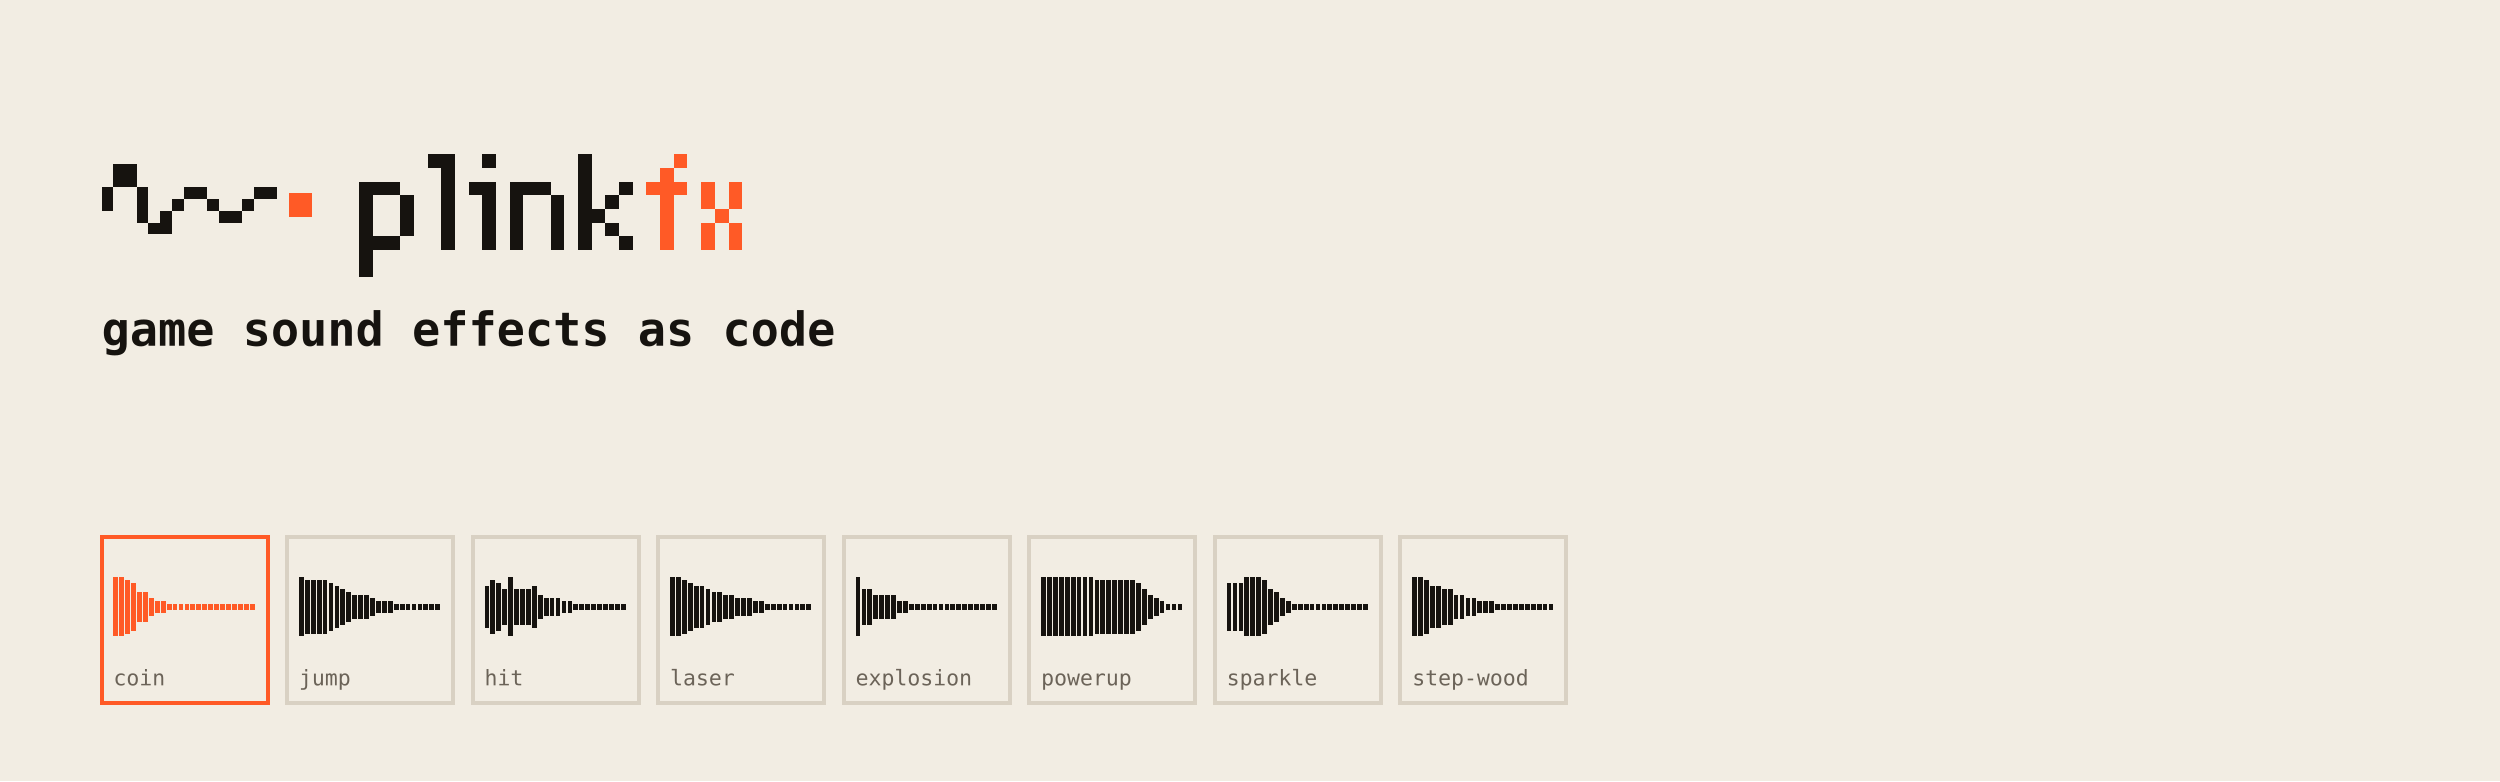
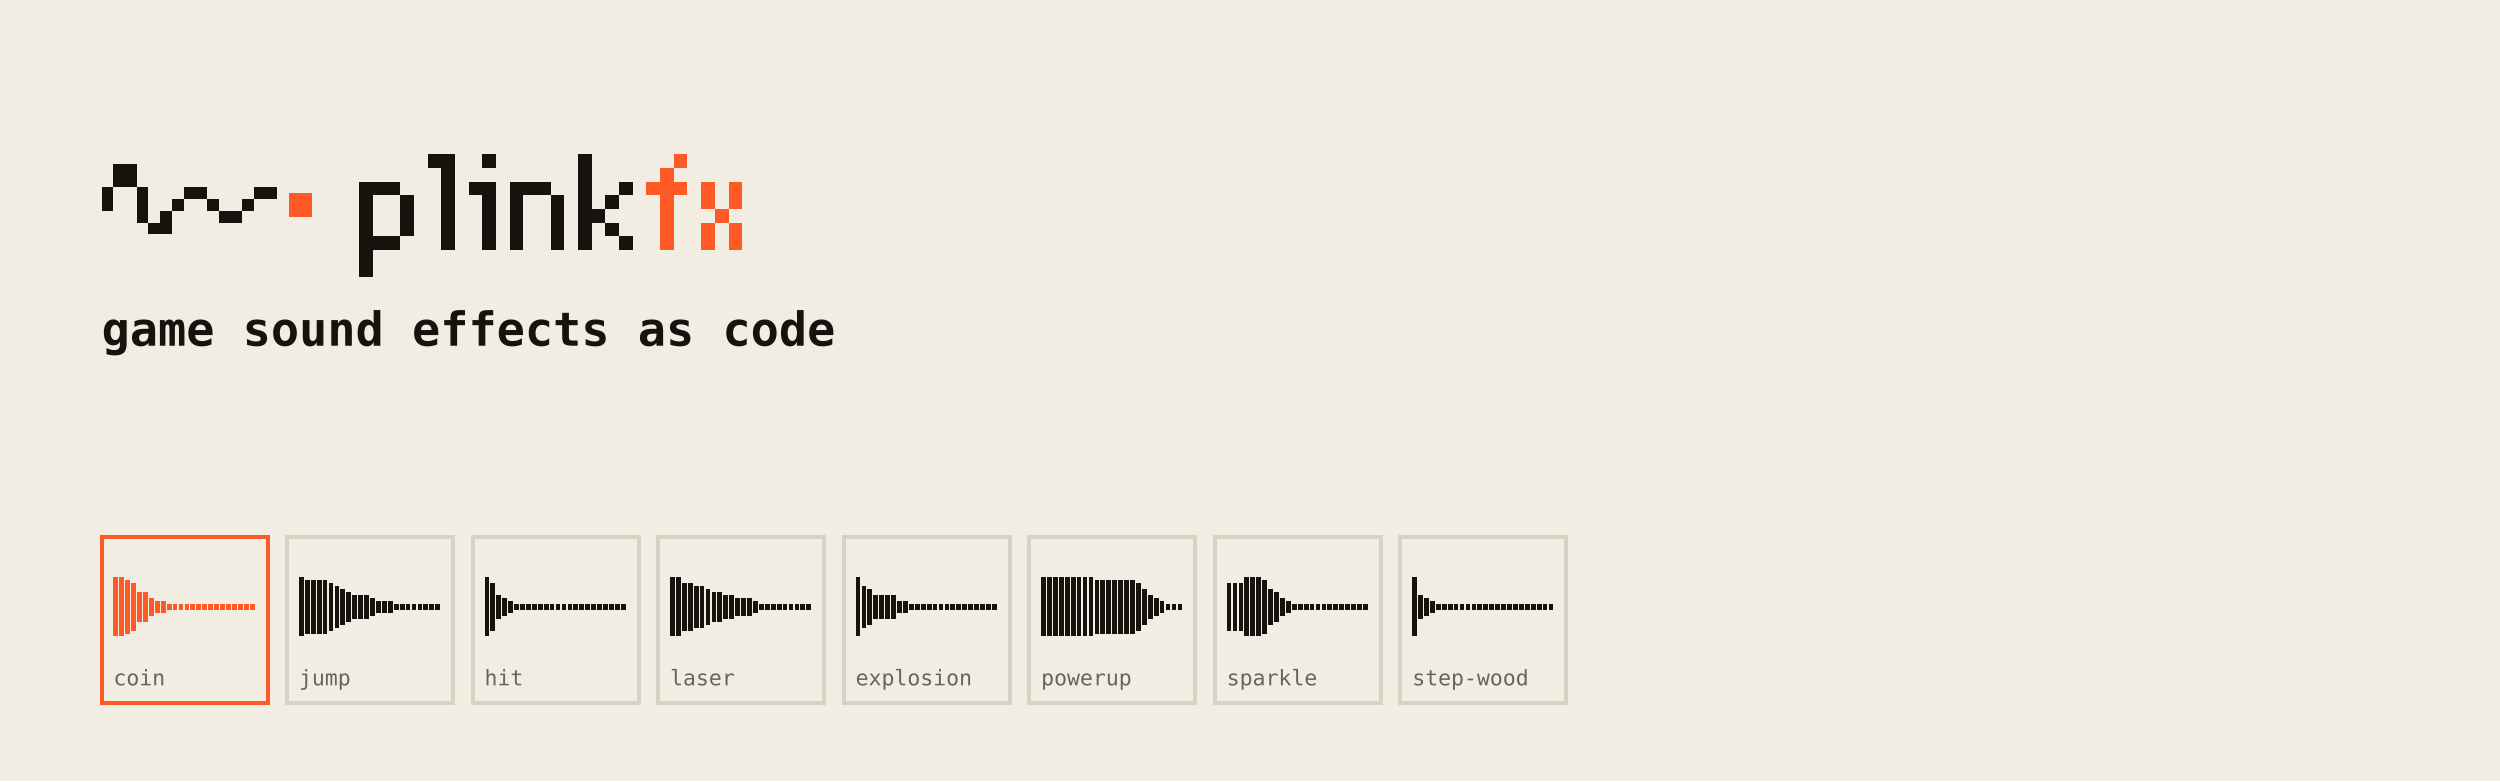
<svg xmlns="http://www.w3.org/2000/svg" width="1280" height="400" viewBox="0 0 1280 400" shape-rendering="crispEdges">
  <rect width="1280" height="400" fill="#F2EDE3" />
  <g transform="translate(52,72)">
    <g fill="#16130F" shape-rendering="crispEdges">
      <rect x="0" y="24" width="6" height="6" />
      <rect x="0" y="30" width="6" height="6" />
      <rect x="6" y="12" width="6" height="6" />
      <rect x="6" y="18" width="6" height="6" />
      <rect x="12" y="12" width="6" height="6" />
      <rect x="12" y="18" width="6" height="6" />
      <rect x="18" y="24" width="6" height="6" />
      <rect x="18" y="30" width="6" height="6" />
      <rect x="18" y="36" width="6" height="6" />
      <rect x="24" y="42" width="6" height="6" />
      <rect x="30" y="36" width="6" height="6" />
      <rect x="30" y="42" width="6" height="6" />
      <rect x="36" y="30" width="6" height="6" />
      <rect x="42" y="24" width="6" height="6" />
      <rect x="48" y="24" width="6" height="6" />
      <rect x="54" y="30" width="6" height="6" />
      <rect x="60" y="36" width="6" height="6" />
      <rect x="66" y="36" width="6" height="6" />
      <rect x="72" y="30" width="6" height="6" />
      <rect x="78" y="24" width="6" height="6" />
      <rect x="84" y="24" width="6" height="6" />
    </g>
    <rect x="96" y="27.0" width="12" height="12" fill="#FF5A26" />
    <rect x="132" y="21" width="7" height="7" fill="#16130F" />
    <rect x="139" y="21" width="7" height="7" fill="#16130F" />
    <rect x="146" y="21" width="7" height="7" fill="#16130F" />
    <rect x="132" y="28" width="7" height="7" fill="#16130F" />
    <rect x="153" y="28" width="7" height="7" fill="#16130F" />
    <rect x="132" y="35" width="7" height="7" fill="#16130F" />
    <rect x="153" y="35" width="7" height="7" fill="#16130F" />
    <rect x="132" y="42" width="7" height="7" fill="#16130F" />
    <rect x="153" y="42" width="7" height="7" fill="#16130F" />
    <rect x="132" y="49" width="7" height="7" fill="#16130F" />
    <rect x="139" y="49" width="7" height="7" fill="#16130F" />
    <rect x="146" y="49" width="7" height="7" fill="#16130F" />
    <rect x="132" y="56" width="7" height="7" fill="#16130F" />
    <rect x="132" y="63" width="7" height="7" fill="#16130F" />
    <rect x="167" y="7" width="7" height="7" fill="#16130F" />
    <rect x="174" y="7" width="7" height="7" fill="#16130F" />
    <rect x="174" y="14" width="7" height="7" fill="#16130F" />
    <rect x="174" y="21" width="7" height="7" fill="#16130F" />
    <rect x="174" y="28" width="7" height="7" fill="#16130F" />
    <rect x="174" y="35" width="7" height="7" fill="#16130F" />
    <rect x="174" y="42" width="7" height="7" fill="#16130F" />
    <rect x="174" y="49" width="7" height="7" fill="#16130F" />
    <rect x="195" y="7" width="7" height="7" fill="#16130F" />
    <rect x="188" y="21" width="7" height="7" fill="#16130F" />
    <rect x="195" y="21" width="7" height="7" fill="#16130F" />
    <rect x="195" y="28" width="7" height="7" fill="#16130F" />
    <rect x="195" y="35" width="7" height="7" fill="#16130F" />
    <rect x="195" y="42" width="7" height="7" fill="#16130F" />
    <rect x="195" y="49" width="7" height="7" fill="#16130F" />
    <rect x="209" y="21" width="7" height="7" fill="#16130F" />
    <rect x="216" y="21" width="7" height="7" fill="#16130F" />
    <rect x="223" y="21" width="7" height="7" fill="#16130F" />
    <rect x="209" y="28" width="7" height="7" fill="#16130F" />
    <rect x="230" y="28" width="7" height="7" fill="#16130F" />
    <rect x="209" y="35" width="7" height="7" fill="#16130F" />
    <rect x="230" y="35" width="7" height="7" fill="#16130F" />
    <rect x="209" y="42" width="7" height="7" fill="#16130F" />
    <rect x="230" y="42" width="7" height="7" fill="#16130F" />
    <rect x="209" y="49" width="7" height="7" fill="#16130F" />
    <rect x="230" y="49" width="7" height="7" fill="#16130F" />
    <rect x="244" y="7" width="7" height="7" fill="#16130F" />
    <rect x="244" y="14" width="7" height="7" fill="#16130F" />
    <rect x="244" y="21" width="7" height="7" fill="#16130F" />
    <rect x="265" y="21" width="7" height="7" fill="#16130F" />
    <rect x="244" y="28" width="7" height="7" fill="#16130F" />
    <rect x="258" y="28" width="7" height="7" fill="#16130F" />
    <rect x="244" y="35" width="7" height="7" fill="#16130F" />
    <rect x="251" y="35" width="7" height="7" fill="#16130F" />
    <rect x="244" y="42" width="7" height="7" fill="#16130F" />
    <rect x="258" y="42" width="7" height="7" fill="#16130F" />
    <rect x="244" y="49" width="7" height="7" fill="#16130F" />
    <rect x="265" y="49" width="7" height="7" fill="#16130F" />
    <rect x="293" y="7" width="7" height="7" fill="#FF5A26" />
    <rect x="286" y="14" width="7" height="7" fill="#FF5A26" />
    <rect x="279" y="21" width="7" height="7" fill="#FF5A26" />
    <rect x="286" y="21" width="7" height="7" fill="#FF5A26" />
    <rect x="293" y="21" width="7" height="7" fill="#FF5A26" />
    <rect x="286" y="28" width="7" height="7" fill="#FF5A26" />
    <rect x="286" y="35" width="7" height="7" fill="#FF5A26" />
    <rect x="286" y="42" width="7" height="7" fill="#FF5A26" />
    <rect x="286" y="49" width="7" height="7" fill="#FF5A26" />
    <rect x="307" y="21" width="7" height="7" fill="#FF5A26" />
    <rect x="321" y="21" width="7" height="7" fill="#FF5A26" />
    <rect x="307" y="28" width="7" height="7" fill="#FF5A26" />
    <rect x="321" y="28" width="7" height="7" fill="#FF5A26" />
    <rect x="314" y="35" width="7" height="7" fill="#FF5A26" />
    <rect x="307" y="42" width="7" height="7" fill="#FF5A26" />
    <rect x="321" y="42" width="7" height="7" fill="#FF5A26" />
    <rect x="307" y="49" width="7" height="7" fill="#FF5A26" />
    <rect x="321" y="49" width="7" height="7" fill="#FF5A26" />
  </g>
  <text x="52" y="177" font-family="ui-monospace, SF Mono, JetBrains Mono, Menlo, Consolas, monospace" font-size="24" font-weight="600" fill="#16130F">game sound effects as code</text>
  <rect x="52" y="275" width="85" height="85" fill="none" stroke="#FF5A26" stroke-width="2" />
  <rect x="58.071" y="295.521" width="2.43" height="30.36" fill="#FF5A26" />
  <rect x="61.107" y="295.521" width="2.43" height="30.36" fill="#FF5A26" />
  <rect x="64.143" y="297.039" width="2.43" height="27.32" fill="#FF5A26" />
  <rect x="67.179" y="298.557" width="2.43" height="24.29" fill="#FF5A26" />
  <rect x="70.214" y="303.111" width="2.43" height="15.18" fill="#FF5A26" />
  <rect x="73.25" y="303.111" width="2.43" height="15.18" fill="#FF5A26" />
  <rect x="76.286" y="306.146" width="2.43" height="9.11" fill="#FF5A26" />
  <rect x="79.321" y="307.664" width="2.43" height="6.07" fill="#FF5A26" />
  <rect x="82.357" y="307.664" width="2.43" height="6.07" fill="#FF5A26" />
  <rect x="85.393" y="309.182" width="2.43" height="3.04" fill="#FF5A26" />
  <rect x="88.429" y="309.182" width="2.43" height="3.04" fill="#FF5A26" />
  <rect x="91.464" y="309.182" width="2.43" height="3.04" fill="#FF5A26" />
  <rect x="94.5" y="309.182" width="2.43" height="3.04" fill="#FF5A26" />
  <rect x="97.536" y="309.182" width="2.43" height="3.04" fill="#FF5A26" />
  <rect x="100.571" y="309.182" width="2.43" height="3.04" fill="#FF5A26" />
  <rect x="103.607" y="309.182" width="2.43" height="3.04" fill="#FF5A26" />
  <rect x="106.643" y="309.182" width="2.43" height="3.04" fill="#FF5A26" />
  <rect x="109.679" y="309.182" width="2.43" height="3.04" fill="#FF5A26" />
  <rect x="112.714" y="309.182" width="2.43" height="3.04" fill="#FF5A26" />
  <rect x="115.75" y="309.182" width="2.43" height="3.04" fill="#FF5A26" />
  <rect x="118.786" y="309.182" width="2.43" height="3.04" fill="#FF5A26" />
  <rect x="121.821" y="309.182" width="2.43" height="3.04" fill="#FF5A26" />
  <rect x="124.857" y="309.182" width="2.43" height="3.04" fill="#FF5A26" />
  <rect x="127.893" y="309.182" width="2.43" height="3.04" fill="#FF5A26" />
  <text x="58.071" y="350.893" font-family="ui-monospace, SF Mono, JetBrains Mono, Menlo, Consolas, monospace" font-size="11" fill="#6B6358">coin</text>
  <rect x="147" y="275" width="85" height="85" fill="none" stroke="#D9D1C3" stroke-width="2" />
  <rect x="153.071" y="295.521" width="2.43" height="30.36" fill="#16130F" />
  <rect x="156.107" y="297.039" width="2.43" height="27.32" fill="#16130F" />
  <rect x="159.143" y="297.039" width="2.43" height="27.32" fill="#16130F" />
  <rect x="162.179" y="297.039" width="2.43" height="27.32" fill="#16130F" />
  <rect x="165.214" y="297.039" width="2.43" height="27.32" fill="#16130F" />
  <rect x="168.25" y="298.557" width="2.43" height="24.29" fill="#16130F" />
  <rect x="171.286" y="300.075" width="2.43" height="21.25" fill="#16130F" />
  <rect x="174.321" y="301.593" width="2.43" height="18.21" fill="#16130F" />
  <rect x="177.357" y="303.111" width="2.43" height="15.18" fill="#16130F" />
  <rect x="180.393" y="304.629" width="2.43" height="12.14" fill="#16130F" />
  <rect x="183.429" y="304.629" width="2.43" height="12.14" fill="#16130F" />
  <rect x="186.464" y="304.629" width="2.43" height="12.14" fill="#16130F" />
  <rect x="189.5" y="306.146" width="2.43" height="9.11" fill="#16130F" />
  <rect x="192.536" y="307.664" width="2.43" height="6.07" fill="#16130F" />
  <rect x="195.571" y="307.664" width="2.43" height="6.07" fill="#16130F" />
  <rect x="198.607" y="307.664" width="2.43" height="6.07" fill="#16130F" />
  <rect x="201.643" y="309.182" width="2.43" height="3.04" fill="#16130F" />
  <rect x="204.679" y="309.182" width="2.43" height="3.04" fill="#16130F" />
  <rect x="207.714" y="309.182" width="2.43" height="3.04" fill="#16130F" />
  <rect x="210.75" y="309.182" width="2.43" height="3.04" fill="#16130F" />
  <rect x="213.786" y="309.182" width="2.43" height="3.04" fill="#16130F" />
  <rect x="216.821" y="309.182" width="2.43" height="3.04" fill="#16130F" />
  <rect x="219.857" y="309.182" width="2.43" height="3.04" fill="#16130F" />
  <rect x="222.893" y="309.182" width="2.43" height="3.04" fill="#16130F" />
  <text x="153.071" y="350.893" font-family="ui-monospace, SF Mono, JetBrains Mono, Menlo, Consolas, monospace" font-size="11" fill="#6B6358">jump</text>
  <rect x="242" y="275" width="85" height="85" fill="none" stroke="#D9D1C3" stroke-width="2" />
-   <rect x="248.071" y="300.075" width="2.43" height="21.25" fill="#16130F" />
-   <rect x="251.107" y="297.039" width="2.43" height="27.32" fill="#16130F" />
-   <rect x="254.143" y="298.557" width="2.43" height="24.29" fill="#16130F" />
-   <rect x="257.179" y="301.593" width="2.43" height="18.21" fill="#16130F" />
-   <rect x="260.214" y="295.521" width="2.43" height="30.36" fill="#16130F" />
-   <rect x="263.25" y="301.593" width="2.43" height="18.21" fill="#16130F" />
-   <rect x="266.286" y="301.593" width="2.43" height="18.21" fill="#16130F" />
-   <rect x="269.321" y="301.593" width="2.43" height="18.21" fill="#16130F" />
-   <rect x="272.357" y="300.075" width="2.43" height="21.25" fill="#16130F" />
-   <rect x="275.393" y="304.629" width="2.43" height="12.14" fill="#16130F" />
-   <rect x="278.429" y="306.146" width="2.43" height="9.11" fill="#16130F" />
-   <rect x="281.464" y="306.146" width="2.43" height="9.11" fill="#16130F" />
-   <rect x="284.5" y="306.146" width="2.43" height="9.11" fill="#16130F" />
-   <rect x="287.536" y="307.664" width="2.43" height="6.07" fill="#16130F" />
-   <rect x="290.571" y="307.664" width="2.43" height="6.07" fill="#16130F" />
+   <rect x="248.071" y="295.521" width="2.43" height="30.36" fill="#16130F" />
+   <rect x="251.107" y="298.557" width="2.43" height="24.29" fill="#16130F" />
+   <rect x="254.143" y="304.629" width="2.43" height="12.14" fill="#16130F" />
+   <rect x="257.179" y="306.146" width="2.43" height="9.11" fill="#16130F" />
+   <rect x="260.214" y="307.664" width="2.43" height="6.07" fill="#16130F" />
+   <rect x="263.25" y="309.182" width="2.43" height="3.04" fill="#16130F" />
+   <rect x="266.286" y="309.182" width="2.43" height="3.04" fill="#16130F" />
+   <rect x="269.321" y="309.182" width="2.43" height="3.04" fill="#16130F" />
+   <rect x="272.357" y="309.182" width="2.43" height="3.04" fill="#16130F" />
+   <rect x="275.393" y="309.182" width="2.43" height="3.04" fill="#16130F" />
+   <rect x="278.429" y="309.182" width="2.43" height="3.04" fill="#16130F" />
+   <rect x="281.464" y="309.182" width="2.43" height="3.04" fill="#16130F" />
+   <rect x="284.5" y="309.182" width="2.43" height="3.04" fill="#16130F" />
+   <rect x="287.536" y="309.182" width="2.43" height="3.04" fill="#16130F" />
+   <rect x="290.571" y="309.182" width="2.43" height="3.04" fill="#16130F" />
  <rect x="293.607" y="309.182" width="2.43" height="3.04" fill="#16130F" />
  <rect x="296.643" y="309.182" width="2.43" height="3.04" fill="#16130F" />
  <rect x="299.679" y="309.182" width="2.43" height="3.04" fill="#16130F" />
  <rect x="302.714" y="309.182" width="2.43" height="3.04" fill="#16130F" />
  <rect x="305.75" y="309.182" width="2.43" height="3.04" fill="#16130F" />
  <rect x="308.786" y="309.182" width="2.43" height="3.04" fill="#16130F" />
  <rect x="311.821" y="309.182" width="2.43" height="3.04" fill="#16130F" />
  <rect x="314.857" y="309.182" width="2.43" height="3.04" fill="#16130F" />
  <rect x="317.893" y="309.182" width="2.43" height="3.04" fill="#16130F" />
  <text x="248.071" y="350.893" font-family="ui-monospace, SF Mono, JetBrains Mono, Menlo, Consolas, monospace" font-size="11" fill="#6B6358">hit</text>
  <rect x="337" y="275" width="85" height="85" fill="none" stroke="#D9D1C3" stroke-width="2" />
  <rect x="343.071" y="295.521" width="2.43" height="30.36" fill="#16130F" />
  <rect x="346.107" y="295.521" width="2.43" height="30.36" fill="#16130F" />
-   <rect x="349.143" y="297.039" width="2.43" height="27.32" fill="#16130F" />
+   <rect x="349.143" y="298.557" width="2.43" height="24.29" fill="#16130F" />
  <rect x="352.179" y="298.557" width="2.43" height="24.29" fill="#16130F" />
  <rect x="355.214" y="300.075" width="2.43" height="21.25" fill="#16130F" />
  <rect x="358.25" y="300.075" width="2.43" height="21.25" fill="#16130F" />
  <rect x="361.286" y="301.593" width="2.43" height="18.21" fill="#16130F" />
  <rect x="364.321" y="303.111" width="2.43" height="15.18" fill="#16130F" />
  <rect x="367.357" y="303.111" width="2.43" height="15.18" fill="#16130F" />
  <rect x="370.393" y="304.629" width="2.43" height="12.14" fill="#16130F" />
  <rect x="373.429" y="304.629" width="2.43" height="12.14" fill="#16130F" />
  <rect x="376.464" y="306.146" width="2.43" height="9.11" fill="#16130F" />
  <rect x="379.5" y="306.146" width="2.43" height="9.11" fill="#16130F" />
  <rect x="382.536" y="306.146" width="2.43" height="9.11" fill="#16130F" />
  <rect x="385.571" y="307.664" width="2.43" height="6.07" fill="#16130F" />
-   <rect x="388.607" y="307.664" width="2.43" height="6.07" fill="#16130F" />
+   <rect x="388.607" y="309.182" width="2.43" height="3.04" fill="#16130F" />
  <rect x="391.643" y="309.182" width="2.43" height="3.04" fill="#16130F" />
  <rect x="394.679" y="309.182" width="2.43" height="3.04" fill="#16130F" />
  <rect x="397.714" y="309.182" width="2.43" height="3.04" fill="#16130F" />
  <rect x="400.75" y="309.182" width="2.43" height="3.04" fill="#16130F" />
  <rect x="403.786" y="309.182" width="2.43" height="3.04" fill="#16130F" />
  <rect x="406.821" y="309.182" width="2.43" height="3.04" fill="#16130F" />
  <rect x="409.857" y="309.182" width="2.43" height="3.04" fill="#16130F" />
  <rect x="412.893" y="309.182" width="2.43" height="3.04" fill="#16130F" />
  <text x="343.071" y="350.893" font-family="ui-monospace, SF Mono, JetBrains Mono, Menlo, Consolas, monospace" font-size="11" fill="#6B6358">laser</text>
  <rect x="432" y="275" width="85" height="85" fill="none" stroke="#D9D1C3" stroke-width="2" />
  <rect x="438.071" y="295.521" width="2.43" height="30.36" fill="#16130F" />
-   <rect x="441.107" y="301.593" width="2.43" height="18.21" fill="#16130F" />
+   <rect x="441.107" y="300.075" width="2.43" height="21.25" fill="#16130F" />
  <rect x="444.143" y="301.593" width="2.43" height="18.21" fill="#16130F" />
  <rect x="447.179" y="304.629" width="2.43" height="12.14" fill="#16130F" />
  <rect x="450.214" y="304.629" width="2.43" height="12.14" fill="#16130F" />
  <rect x="453.25" y="304.629" width="2.43" height="12.14" fill="#16130F" />
  <rect x="456.286" y="304.629" width="2.43" height="12.14" fill="#16130F" />
  <rect x="459.321" y="307.664" width="2.43" height="6.07" fill="#16130F" />
  <rect x="462.357" y="307.664" width="2.43" height="6.07" fill="#16130F" />
  <rect x="465.393" y="309.182" width="2.43" height="3.04" fill="#16130F" />
  <rect x="468.429" y="309.182" width="2.43" height="3.04" fill="#16130F" />
  <rect x="471.464" y="309.182" width="2.43" height="3.04" fill="#16130F" />
  <rect x="474.5" y="309.182" width="2.43" height="3.04" fill="#16130F" />
  <rect x="477.536" y="309.182" width="2.43" height="3.04" fill="#16130F" />
  <rect x="480.571" y="309.182" width="2.43" height="3.04" fill="#16130F" />
  <rect x="483.607" y="309.182" width="2.43" height="3.04" fill="#16130F" />
  <rect x="486.643" y="309.182" width="2.43" height="3.04" fill="#16130F" />
  <rect x="489.679" y="309.182" width="2.43" height="3.04" fill="#16130F" />
  <rect x="492.714" y="309.182" width="2.43" height="3.04" fill="#16130F" />
  <rect x="495.75" y="309.182" width="2.43" height="3.04" fill="#16130F" />
  <rect x="498.786" y="309.182" width="2.43" height="3.04" fill="#16130F" />
  <rect x="501.821" y="309.182" width="2.43" height="3.04" fill="#16130F" />
  <rect x="504.857" y="309.182" width="2.43" height="3.04" fill="#16130F" />
  <rect x="507.893" y="309.182" width="2.43" height="3.04" fill="#16130F" />
  <text x="438.071" y="350.893" font-family="ui-monospace, SF Mono, JetBrains Mono, Menlo, Consolas, monospace" font-size="11" fill="#6B6358">explosion</text>
  <rect x="527" y="275" width="85" height="85" fill="none" stroke="#D9D1C3" stroke-width="2" />
  <rect x="533.071" y="295.521" width="2.43" height="30.36" fill="#16130F" />
  <rect x="536.107" y="295.521" width="2.43" height="30.36" fill="#16130F" />
  <rect x="539.143" y="295.521" width="2.43" height="30.36" fill="#16130F" />
  <rect x="542.179" y="295.521" width="2.43" height="30.36" fill="#16130F" />
  <rect x="545.214" y="295.521" width="2.43" height="30.36" fill="#16130F" />
  <rect x="548.25" y="295.521" width="2.43" height="30.36" fill="#16130F" />
  <rect x="551.286" y="295.521" width="2.43" height="30.36" fill="#16130F" />
  <rect x="554.321" y="295.521" width="2.43" height="30.36" fill="#16130F" />
  <rect x="557.357" y="295.521" width="2.43" height="30.36" fill="#16130F" />
  <rect x="560.393" y="297.039" width="2.43" height="27.32" fill="#16130F" />
  <rect x="563.429" y="297.039" width="2.43" height="27.32" fill="#16130F" />
  <rect x="566.464" y="297.039" width="2.43" height="27.32" fill="#16130F" />
  <rect x="569.5" y="297.039" width="2.43" height="27.32" fill="#16130F" />
  <rect x="572.536" y="297.039" width="2.43" height="27.32" fill="#16130F" />
  <rect x="575.571" y="297.039" width="2.43" height="27.32" fill="#16130F" />
  <rect x="578.607" y="297.039" width="2.43" height="27.32" fill="#16130F" />
  <rect x="581.643" y="298.557" width="2.43" height="24.29" fill="#16130F" />
  <rect x="584.679" y="301.593" width="2.43" height="18.21" fill="#16130F" />
  <rect x="587.714" y="304.629" width="2.43" height="12.14" fill="#16130F" />
  <rect x="590.75" y="306.146" width="2.43" height="9.11" fill="#16130F" />
  <rect x="593.786" y="307.664" width="2.43" height="6.07" fill="#16130F" />
  <rect x="596.821" y="309.182" width="2.43" height="3.04" fill="#16130F" />
  <rect x="599.857" y="309.182" width="2.43" height="3.04" fill="#16130F" />
  <rect x="602.893" y="309.182" width="2.43" height="3.04" fill="#16130F" />
  <text x="533.071" y="350.893" font-family="ui-monospace, SF Mono, JetBrains Mono, Menlo, Consolas, monospace" font-size="11" fill="#6B6358">powerup</text>
  <rect x="622" y="275" width="85" height="85" fill="none" stroke="#D9D1C3" stroke-width="2" />
  <rect x="628.071" y="298.557" width="2.43" height="24.29" fill="#16130F" />
  <rect x="631.107" y="298.557" width="2.43" height="24.29" fill="#16130F" />
  <rect x="634.143" y="298.557" width="2.43" height="24.29" fill="#16130F" />
  <rect x="637.179" y="295.521" width="2.43" height="30.36" fill="#16130F" />
  <rect x="640.214" y="295.521" width="2.43" height="30.36" fill="#16130F" />
  <rect x="643.25" y="295.521" width="2.43" height="30.36" fill="#16130F" />
  <rect x="646.286" y="297.039" width="2.43" height="27.32" fill="#16130F" />
  <rect x="649.321" y="301.593" width="2.43" height="18.21" fill="#16130F" />
  <rect x="652.357" y="303.111" width="2.43" height="15.18" fill="#16130F" />
  <rect x="655.393" y="306.146" width="2.43" height="9.11" fill="#16130F" />
  <rect x="658.429" y="307.664" width="2.43" height="6.07" fill="#16130F" />
  <rect x="661.464" y="309.182" width="2.43" height="3.04" fill="#16130F" />
  <rect x="664.5" y="309.182" width="2.43" height="3.04" fill="#16130F" />
  <rect x="667.536" y="309.182" width="2.43" height="3.04" fill="#16130F" />
  <rect x="670.571" y="309.182" width="2.43" height="3.04" fill="#16130F" />
  <rect x="673.607" y="309.182" width="2.43" height="3.04" fill="#16130F" />
  <rect x="676.643" y="309.182" width="2.43" height="3.04" fill="#16130F" />
  <rect x="679.679" y="309.182" width="2.43" height="3.04" fill="#16130F" />
  <rect x="682.714" y="309.182" width="2.43" height="3.04" fill="#16130F" />
  <rect x="685.75" y="309.182" width="2.43" height="3.04" fill="#16130F" />
  <rect x="688.786" y="309.182" width="2.43" height="3.04" fill="#16130F" />
  <rect x="691.821" y="309.182" width="2.43" height="3.04" fill="#16130F" />
  <rect x="694.857" y="309.182" width="2.43" height="3.04" fill="#16130F" />
  <rect x="697.893" y="309.182" width="2.43" height="3.04" fill="#16130F" />
  <text x="628.071" y="350.893" font-family="ui-monospace, SF Mono, JetBrains Mono, Menlo, Consolas, monospace" font-size="11" fill="#6B6358">sparkle</text>
  <rect x="717" y="275" width="85" height="85" fill="none" stroke="#D9D1C3" stroke-width="2" />
  <rect x="723.071" y="295.521" width="2.43" height="30.36" fill="#16130F" />
-   <rect x="726.107" y="295.521" width="2.43" height="30.36" fill="#16130F" />
-   <rect x="729.143" y="297.039" width="2.43" height="27.32" fill="#16130F" />
-   <rect x="732.179" y="300.075" width="2.43" height="21.25" fill="#16130F" />
-   <rect x="735.214" y="300.075" width="2.43" height="21.25" fill="#16130F" />
-   <rect x="738.25" y="301.593" width="2.43" height="18.21" fill="#16130F" />
-   <rect x="741.286" y="301.593" width="2.43" height="18.21" fill="#16130F" />
-   <rect x="744.321" y="304.629" width="2.43" height="12.14" fill="#16130F" />
-   <rect x="747.357" y="304.629" width="2.43" height="12.14" fill="#16130F" />
-   <rect x="750.393" y="306.146" width="2.43" height="9.11" fill="#16130F" />
-   <rect x="753.429" y="306.146" width="2.43" height="9.11" fill="#16130F" />
-   <rect x="756.464" y="307.664" width="2.43" height="6.07" fill="#16130F" />
-   <rect x="759.5" y="307.664" width="2.43" height="6.07" fill="#16130F" />
-   <rect x="762.536" y="307.664" width="2.43" height="6.07" fill="#16130F" />
+   <rect x="726.107" y="304.629" width="2.43" height="12.14" fill="#16130F" />
+   <rect x="729.143" y="306.146" width="2.43" height="9.11" fill="#16130F" />
+   <rect x="732.179" y="307.664" width="2.43" height="6.07" fill="#16130F" />
+   <rect x="735.214" y="309.182" width="2.43" height="3.04" fill="#16130F" />
+   <rect x="738.25" y="309.182" width="2.43" height="3.04" fill="#16130F" />
+   <rect x="741.286" y="309.182" width="2.43" height="3.04" fill="#16130F" />
+   <rect x="744.321" y="309.182" width="2.43" height="3.04" fill="#16130F" />
+   <rect x="747.357" y="309.182" width="2.43" height="3.04" fill="#16130F" />
+   <rect x="750.393" y="309.182" width="2.43" height="3.04" fill="#16130F" />
+   <rect x="753.429" y="309.182" width="2.43" height="3.04" fill="#16130F" />
+   <rect x="756.464" y="309.182" width="2.43" height="3.04" fill="#16130F" />
+   <rect x="759.5" y="309.182" width="2.43" height="3.04" fill="#16130F" />
+   <rect x="762.536" y="309.182" width="2.43" height="3.04" fill="#16130F" />
  <rect x="765.571" y="309.182" width="2.43" height="3.04" fill="#16130F" />
  <rect x="768.607" y="309.182" width="2.43" height="3.04" fill="#16130F" />
  <rect x="771.643" y="309.182" width="2.43" height="3.04" fill="#16130F" />
  <rect x="774.679" y="309.182" width="2.43" height="3.04" fill="#16130F" />
  <rect x="777.714" y="309.182" width="2.43" height="3.04" fill="#16130F" />
  <rect x="780.75" y="309.182" width="2.43" height="3.04" fill="#16130F" />
  <rect x="783.786" y="309.182" width="2.43" height="3.04" fill="#16130F" />
  <rect x="786.821" y="309.182" width="2.43" height="3.04" fill="#16130F" />
  <rect x="789.857" y="309.182" width="2.43" height="3.04" fill="#16130F" />
  <rect x="792.893" y="309.182" width="2.43" height="3.04" fill="#16130F" />
  <text x="723.071" y="350.893" font-family="ui-monospace, SF Mono, JetBrains Mono, Menlo, Consolas, monospace" font-size="11" fill="#6B6358">step-wood</text>
</svg>
